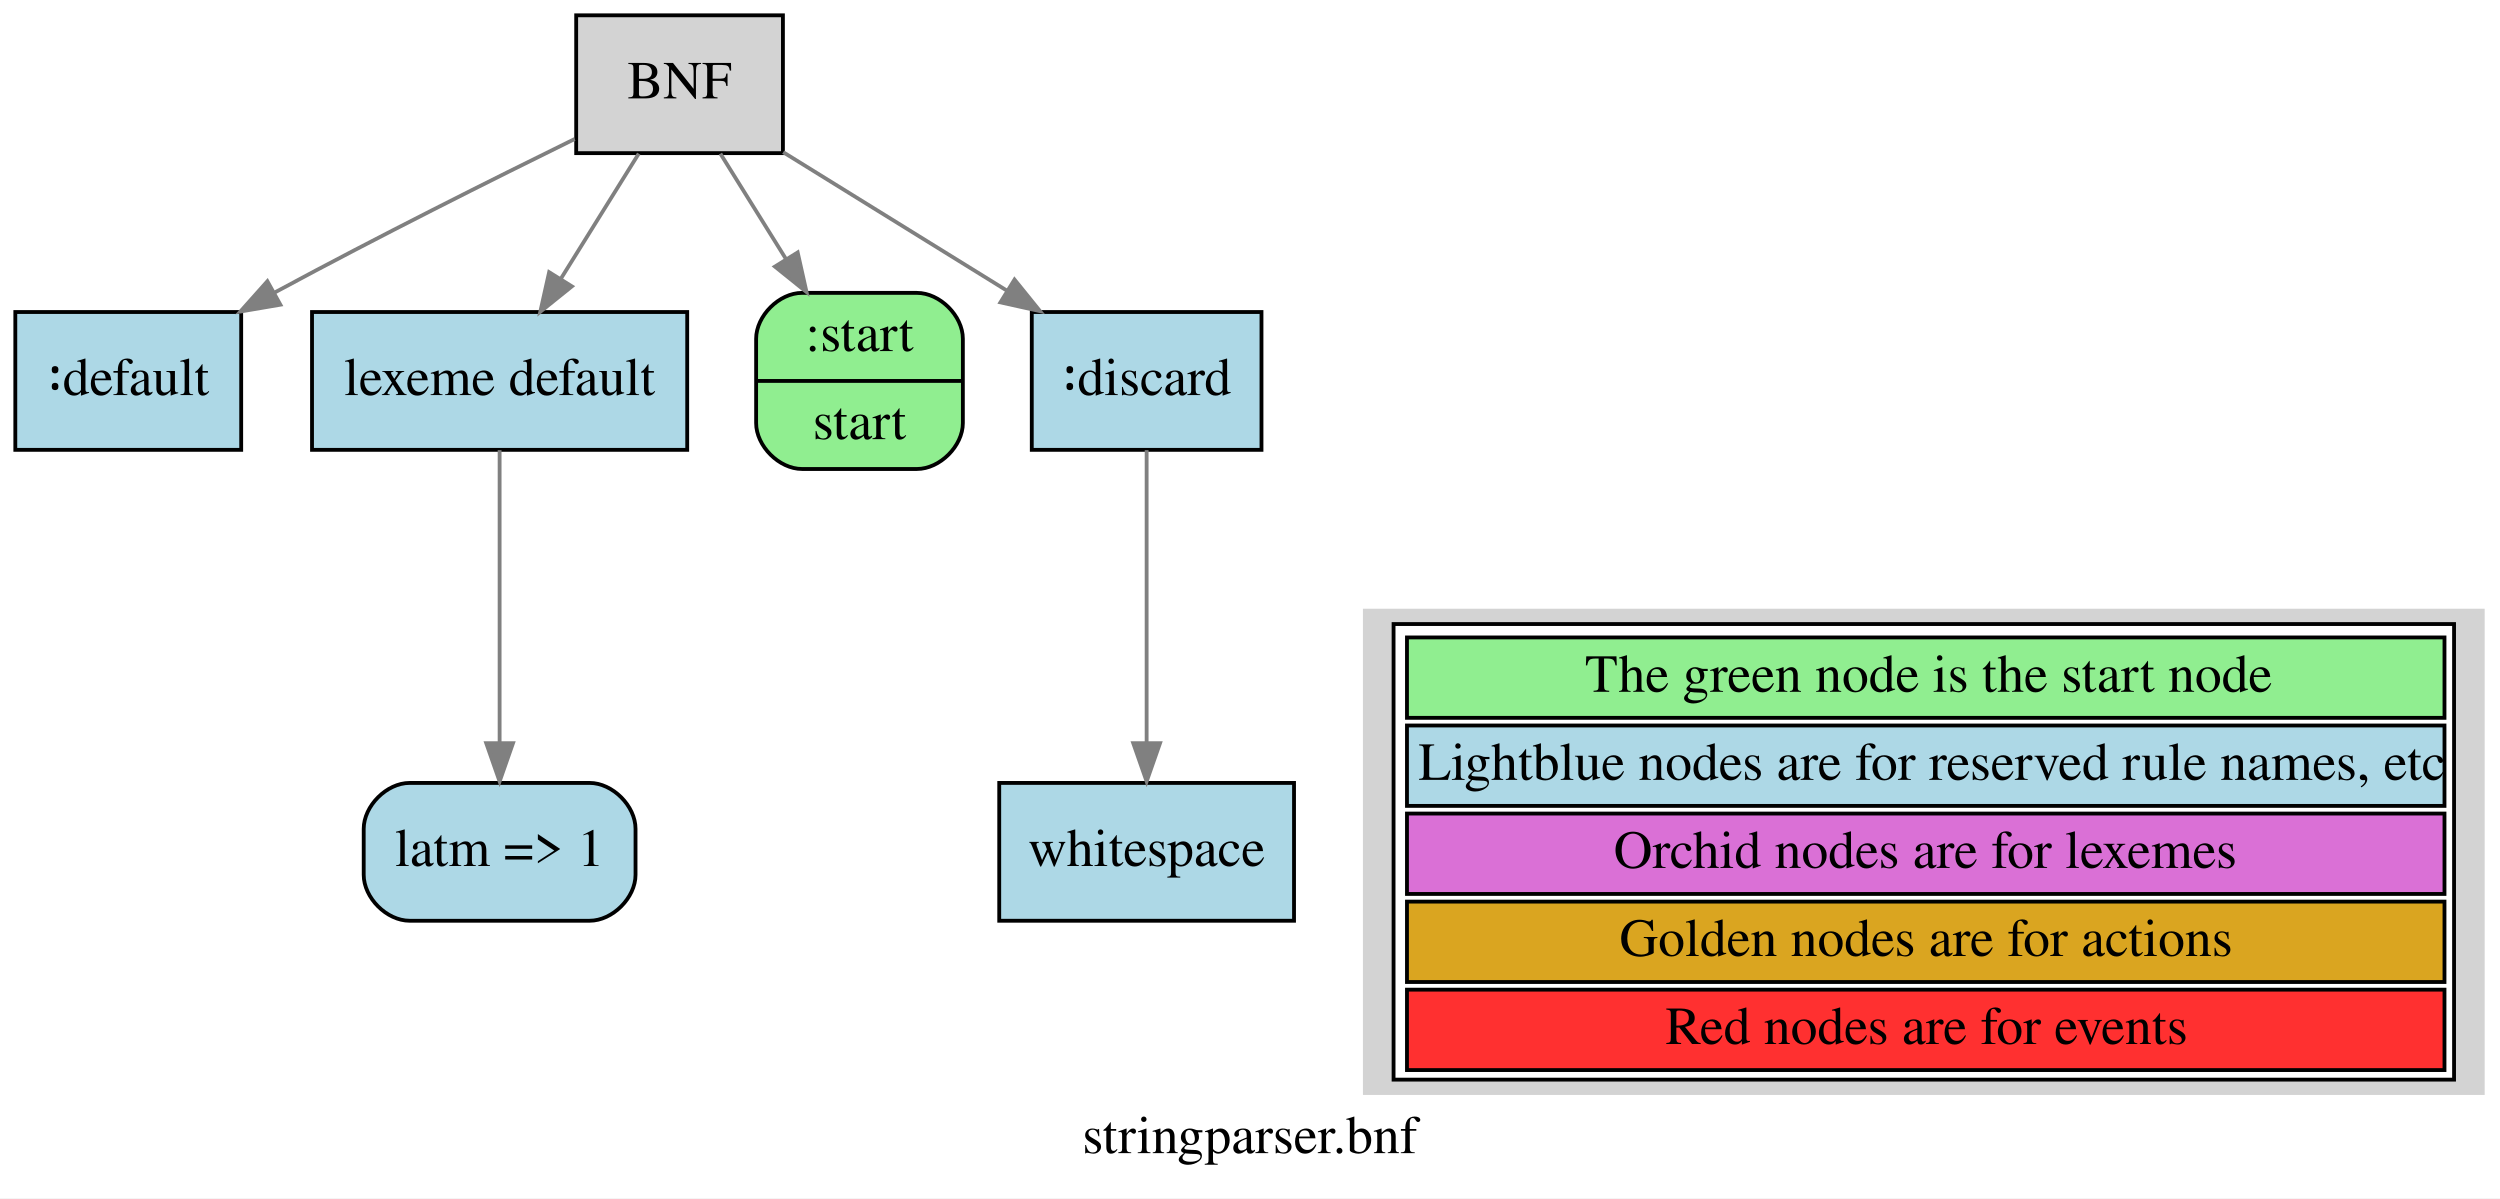
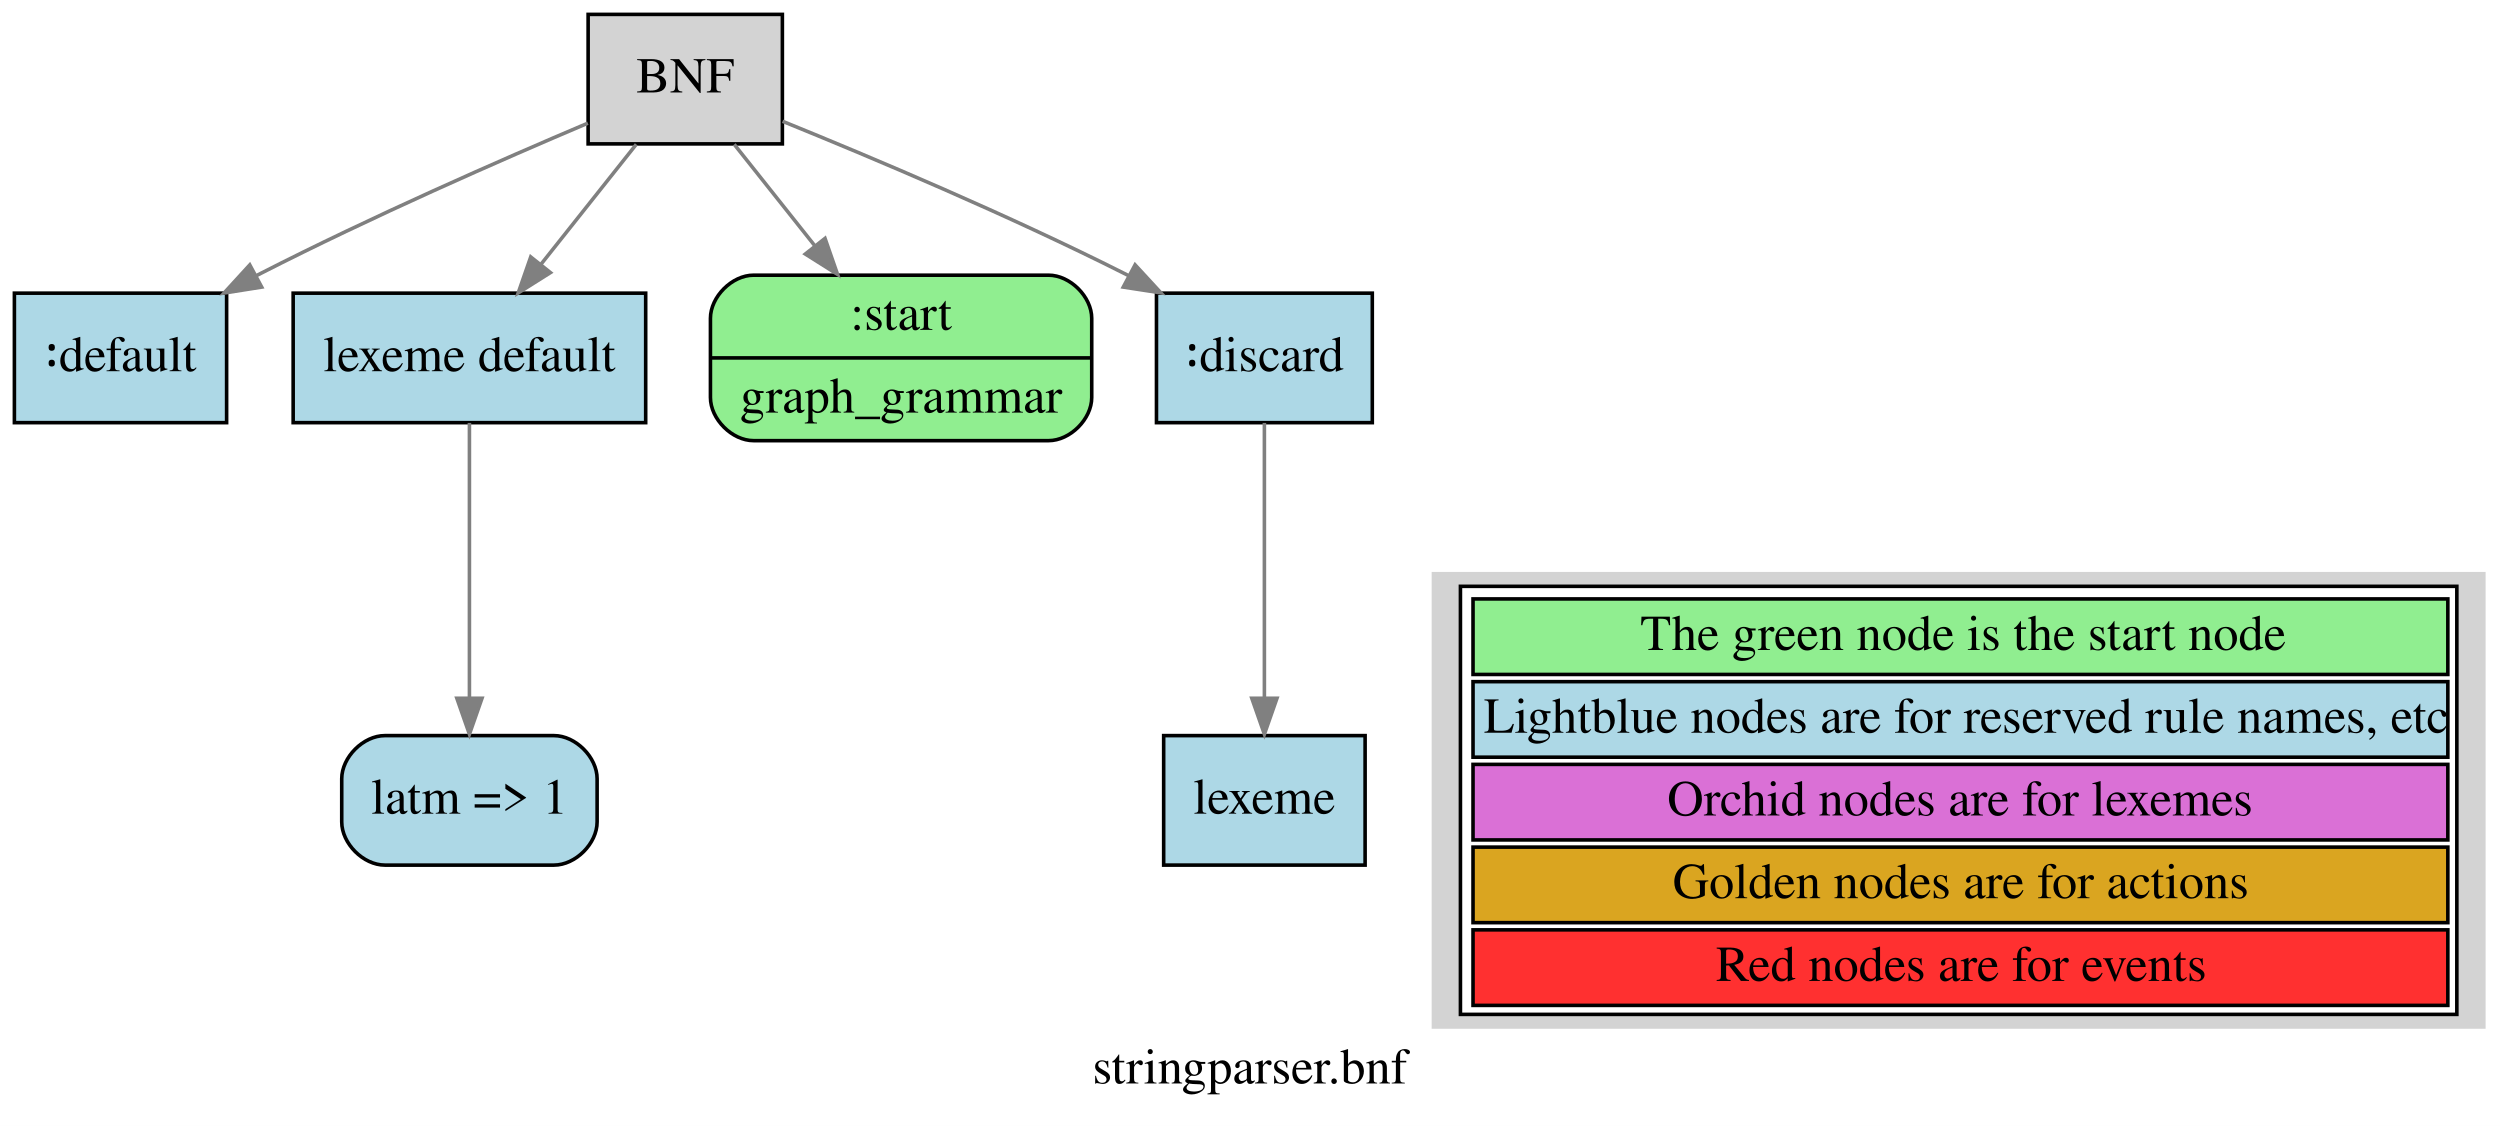
- <svg xmlns="http://www.w3.org/2000/svg" width="653pt" height="313pt" viewBox="0.00 0.00 653.00 313.00">
+ <svg xmlns="http://www.w3.org/2000/svg" width="695pt" height="313pt" viewBox="0.00 0.00 695.00 313.00">
  <g id="graph0" class="graph" transform="scale(1 1) rotate(0) translate(4 309)">
-     <polygon fill="white" stroke="none" points="-4,4 -4,-309 649,-309 649,4 -4,4" />
-     <text text-anchor="middle" x="322.5" y="-7.8" font-family="Times,serif" font-size="14.00">stringparser.bnf</text>
+     <polygon fill="white" stroke="none" points="-4,4 -4,-309 691,-309 691,4 -4,4" />
+     <text text-anchor="middle" x="343.5" y="-7.8" font-family="Times,serif" font-size="14.00">stringparser.bnf</text>
    <g id="node1" class="node">
      <polygon fill="lightblue" stroke="black" points="59,-227.5 0,-227.5 0,-191.5 59,-191.5 59,-227.5" />
      <text text-anchor="middle" x="29.5" y="-205.8" font-family="Times,serif" font-size="14.00">꞉default</text>
    </g>
    <g id="node2" class="node">
-       <polygon fill="lightgrey" stroke="black" points="200.5,-305 146.5,-305 146.5,-269 200.5,-269 200.5,-305" />
-       <text text-anchor="middle" x="173.5" y="-283.3" font-family="Times,serif" font-size="14.00">BNF</text>
+       <polygon fill="lightgrey" stroke="black" points="213.5,-305 159.5,-305 159.5,-269 213.5,-269 213.5,-305" />
+       <text text-anchor="middle" x="186.5" y="-283.3" font-family="Times,serif" font-size="14.00">BNF</text>
    </g>
    <g id="edge1" class="edge">
-       <path fill="none" stroke="grey" d="M146.09,-272.686C124.776,-262.209 94.55,-247.075 68.5,-233 68.203,-232.84 67.906,-232.679 67.607,-232.516" />
-       <polygon fill="grey" stroke="grey" points="69.232,-229.415 58.789,-227.631 65.84,-235.539 69.232,-229.415" />
+       <path fill="none" stroke="grey" d="M159.422,-274.762C135.266,-264.52 99.092,-248.644 68.5,-233 68.082,-232.786 67.663,-232.571 67.242,-232.353" />
+       <polygon fill="grey" stroke="grey" points="68.751,-229.19 58.285,-227.54 65.438,-235.356 68.751,-229.19" />
    </g>
    <g id="node3" class="node">
      <polygon fill="lightblue" stroke="black" points="175.5,-227.5 77.5,-227.5 77.5,-191.5 175.5,-191.5 175.5,-227.5" />
      <text text-anchor="middle" x="126.5" y="-205.8" font-family="Times,serif" font-size="14.00">lexeme default</text>
    </g>
    <g id="edge2" class="edge">
-       <path fill="none" stroke="grey" d="M162.835,-268.868C156.826,-259.215 149.201,-246.967 142.49,-236.186" />
-       <polygon fill="grey" stroke="grey" points="145.379,-234.204 137.123,-227.564 139.436,-237.903 145.379,-234.204" />
+       <path fill="none" stroke="grey" d="M172.885,-268.868C165.06,-259.022 155.09,-246.476 146.4,-235.541" />
+       <polygon fill="grey" stroke="grey" points="149.023,-233.216 140.061,-227.564 143.543,-237.571 149.023,-233.216" />
    </g>
    <g id="node5" class="node">
-       <path fill="lightgreen" stroke="black" d="M205.5,-186.5C205.5,-186.5 235.5,-186.5 235.5,-186.5 241.5,-186.5 247.5,-192.5 247.5,-198.5 247.5,-198.5 247.5,-220.5 247.5,-220.5 247.5,-226.5 241.5,-232.5 235.5,-232.5 235.5,-232.5 205.5,-232.5 205.5,-232.5 199.5,-232.5 193.5,-226.5 193.5,-220.5 193.5,-220.5 193.5,-198.5 193.5,-198.5 193.5,-192.5 199.5,-186.5 205.5,-186.5" />
-       <text text-anchor="middle" x="220.5" y="-217.3" font-family="Times,serif" font-size="14.00">:start</text>
-       <polyline fill="none" stroke="black" points="193.5,-209.5 247.5,-209.5 " />
-       <text text-anchor="middle" x="220.5" y="-194.3" font-family="Times,serif" font-size="14.00">start</text>
+       <path fill="lightgreen" stroke="black" d="M205.5,-186.5C205.5,-186.5 287.5,-186.5 287.5,-186.5 293.5,-186.5 299.5,-192.5 299.5,-198.5 299.5,-198.5 299.5,-220.5 299.5,-220.5 299.5,-226.5 293.5,-232.5 287.5,-232.5 287.5,-232.5 205.5,-232.5 205.5,-232.5 199.5,-232.5 193.5,-226.5 193.5,-220.5 193.5,-220.5 193.5,-198.5 193.5,-198.5 193.5,-192.5 199.5,-186.5 205.5,-186.5" />
+       <text text-anchor="middle" x="246.5" y="-217.3" font-family="Times,serif" font-size="14.00">:start</text>
+       <polyline fill="none" stroke="black" points="193.5,-209.5 299.5,-209.5 " />
+       <text text-anchor="middle" x="246.5" y="-194.3" font-family="Times,serif" font-size="14.00">graph_grammar</text>
    </g>
    <g id="edge4" class="edge">
-       <path fill="none" stroke="grey" d="M184.165,-268.868C189.214,-260.757 195.403,-250.815 201.233,-241.45" />
-       <polygon fill="grey" stroke="grey" points="204.35,-243.066 206.664,-232.727 198.407,-239.366 204.35,-243.066" />
+       <path fill="none" stroke="grey" d="M200.115,-268.868C206.76,-260.506 214.952,-250.198 222.593,-240.583" />
+       <polygon fill="grey" stroke="grey" points="225.355,-242.733 228.836,-232.727 219.875,-238.378 225.355,-242.733" />
    </g>
    <g id="node6" class="node">
-       <polygon fill="lightblue" stroke="black" points="325.5,-227.5 265.5,-227.5 265.5,-191.5 325.5,-191.5 325.5,-227.5" />
-       <text text-anchor="middle" x="295.5" y="-205.8" font-family="Times,serif" font-size="14.00">꞉discard</text>
+       <polygon fill="lightblue" stroke="black" points="377.5,-227.5 317.5,-227.5 317.5,-191.5 377.5,-191.5 377.5,-227.5" />
+       <text text-anchor="middle" x="347.5" y="-205.8" font-family="Times,serif" font-size="14.00">꞉discard</text>
    </g>
    <g id="edge5" class="edge">
-       <path fill="none" stroke="grey" d="M200.576,-269.244C217.787,-258.593 240.281,-244.673 259.052,-233.056" />
-       <polygon fill="grey" stroke="grey" points="260.993,-235.971 267.654,-227.732 257.309,-230.019 260.993,-235.971" />
+       <path fill="none" stroke="grey" d="M213.557,-275.279C238.551,-265.134 276.532,-249.101 308.5,-233 308.919,-232.789 309.34,-232.576 309.762,-232.36" />
+       <polygon fill="grey" stroke="grey" points="311.554,-235.371 318.736,-227.581 308.264,-229.192 311.554,-235.371" />
    </g>
    <g id="node4" class="node">
      <path fill="lightblue" stroke="black" d="M103,-68.5C103,-68.5 150,-68.5 150,-68.5 156,-68.5 162,-74.5 162,-80.5 162,-80.5 162,-92.5 162,-92.5 162,-98.5 156,-104.5 150,-104.5 150,-104.5 103,-104.5 103,-104.5 97,-104.5 91,-98.5 91,-92.5 91,-92.5 91,-80.5 91,-80.5 91,-74.5 97,-68.5 103,-68.5" />
      <text text-anchor="middle" x="126.5" y="-82.8" font-family="Times,serif" font-size="14.00">latm =&gt; 1</text>
    </g>
    <g id="edge3" class="edge">
      <path fill="none" stroke="grey" d="M126.5,-191.42C126.5,-171.535 126.5,-138.423 126.5,-114.923" />
      <polygon fill="grey" stroke="grey" points="130,-114.885 126.5,-104.885 123,-114.885 130,-114.885" />
    </g>
    <g id="node7" class="node">
-       <polygon fill="lightblue" stroke="black" points="334,-104.5 257,-104.5 257,-68.5 334,-68.5 334,-104.5" />
-       <text text-anchor="middle" x="295.5" y="-82.8" font-family="Times,serif" font-size="14.00">whitespace</text>
+       <polygon fill="lightblue" stroke="black" points="375.5,-104.5 319.5,-104.5 319.5,-68.5 375.5,-68.5 375.5,-104.5" />
+       <text text-anchor="middle" x="347.5" y="-82.8" font-family="Times,serif" font-size="14.00">lexeme</text>
    </g>
    <g id="edge6" class="edge">
-       <path fill="none" stroke="grey" d="M295.5,-191.42C295.5,-171.535 295.5,-138.423 295.5,-114.923" />
-       <polygon fill="grey" stroke="grey" points="299,-114.885 295.5,-104.885 292,-114.885 299,-114.885" />
+       <path fill="none" stroke="grey" d="M347.5,-191.42C347.5,-171.535 347.5,-138.423 347.5,-114.923" />
+       <polygon fill="grey" stroke="grey" points="351,-114.885 347.5,-104.885 344,-114.885 351,-114.885" />
    </g>
    <g id="node8" class="node">
-       <polygon fill="lightgrey" stroke="none" points="645,-150 352,-150 352,-23 645,-23 645,-150" />
-       <polygon fill="white" stroke="none" points="360,-27 360,-146 637,-146 637,-27 360,-27" />
-       <polygon fill="lightgreen" stroke="none" points="363.5,-121.5 363.5,-142.5 634.5,-142.5 634.5,-121.5 363.5,-121.5" />
-       <polygon fill="none" stroke="black" points="363.5,-121.5 363.5,-142.5 634.5,-142.5 634.5,-121.5 363.5,-121.5" />
-       <text text-anchor="start" x="410" y="-128.3" font-family="Times,serif" font-size="14.00">The green node is the start node</text>
-       <polygon fill="lightblue" stroke="none" points="363.5,-98.5 363.5,-119.5 634.5,-119.5 634.5,-98.5 363.5,-98.5" />
-       <polygon fill="none" stroke="black" points="363.5,-98.5 363.5,-119.5 634.5,-119.5 634.5,-98.5 363.5,-98.5" />
-       <text text-anchor="start" x="366.5" y="-105.3" font-family="Times,serif" font-size="14.00">Lightblue nodes are for reserved rule names, etc</text>
-       <polygon fill="orchid" stroke="none" points="363.5,-75.5 363.5,-96.5 634.5,-96.5 634.5,-75.5 363.5,-75.5" />
-       <polygon fill="none" stroke="black" points="363.5,-75.5 363.5,-96.5 634.5,-96.5 634.5,-75.5 363.5,-75.5" />
-       <text text-anchor="start" x="417.5" y="-82.3" font-family="Times,serif" font-size="14.00">Orchid nodes are for lexemes</text>
-       <polygon fill="goldenrod" stroke="none" points="363.5,-52.5 363.5,-73.5 634.5,-73.5 634.5,-52.5 363.5,-52.5" />
-       <polygon fill="none" stroke="black" points="363.5,-52.5 363.5,-73.5 634.5,-73.5 634.5,-52.5 363.5,-52.5" />
-       <text text-anchor="start" x="419" y="-59.3" font-family="Times,serif" font-size="14.00">Golden nodes are for actions</text>
-       <polygon fill="#ff3030" stroke="none" points="363.5,-29.5 363.5,-50.5 634.5,-50.5 634.5,-29.5 363.5,-29.5" />
-       <polygon fill="none" stroke="black" points="363.5,-29.5 363.5,-50.5 634.5,-50.5 634.5,-29.5 363.5,-29.5" />
-       <text text-anchor="start" x="431" y="-36.3" font-family="Times,serif" font-size="14.00">Red nodes are for events</text>
-       <polygon fill="none" stroke="black" points="360,-27 360,-146 637,-146 637,-27 360,-27" />
+       <polygon fill="lightgrey" stroke="none" points="687,-150 394,-150 394,-23 687,-23 687,-150" />
+       <polygon fill="white" stroke="none" points="402,-27 402,-146 679,-146 679,-27 402,-27" />
+       <polygon fill="lightgreen" stroke="none" points="405.5,-121.5 405.5,-142.5 676.5,-142.5 676.5,-121.5 405.5,-121.5" />
+       <polygon fill="none" stroke="black" points="405.5,-121.5 405.5,-142.5 676.5,-142.5 676.5,-121.5 405.5,-121.5" />
+       <text text-anchor="start" x="452" y="-128.3" font-family="Times,serif" font-size="14.00">The green node is the start node</text>
+       <polygon fill="lightblue" stroke="none" points="405.5,-98.5 405.5,-119.5 676.5,-119.5 676.5,-98.5 405.5,-98.5" />
+       <polygon fill="none" stroke="black" points="405.5,-98.5 405.5,-119.5 676.5,-119.5 676.5,-98.5 405.5,-98.5" />
+       <text text-anchor="start" x="408.5" y="-105.3" font-family="Times,serif" font-size="14.00">Lightblue nodes are for reserved rule names, etc</text>
+       <polygon fill="orchid" stroke="none" points="405.5,-75.5 405.5,-96.5 676.5,-96.5 676.5,-75.5 405.5,-75.5" />
+       <polygon fill="none" stroke="black" points="405.5,-75.5 405.5,-96.5 676.5,-96.5 676.5,-75.5 405.5,-75.5" />
+       <text text-anchor="start" x="459.5" y="-82.3" font-family="Times,serif" font-size="14.00">Orchid nodes are for lexemes</text>
+       <polygon fill="goldenrod" stroke="none" points="405.5,-52.5 405.5,-73.5 676.5,-73.5 676.5,-52.5 405.5,-52.5" />
+       <polygon fill="none" stroke="black" points="405.5,-52.5 405.5,-73.5 676.5,-73.5 676.5,-52.5 405.5,-52.5" />
+       <text text-anchor="start" x="461" y="-59.3" font-family="Times,serif" font-size="14.00">Golden nodes are for actions</text>
+       <polygon fill="#ff3030" stroke="none" points="405.5,-29.5 405.5,-50.5 676.5,-50.5 676.5,-29.5 405.5,-29.5" />
+       <polygon fill="none" stroke="black" points="405.5,-29.5 405.5,-50.5 676.5,-50.5 676.5,-29.5 405.5,-29.5" />
+       <text text-anchor="start" x="473" y="-36.3" font-family="Times,serif" font-size="14.00">Red nodes are for events</text>
+       <polygon fill="none" stroke="black" points="402,-27 402,-146 679,-146 679,-27 402,-27" />
    </g>
  </g>
</svg>
